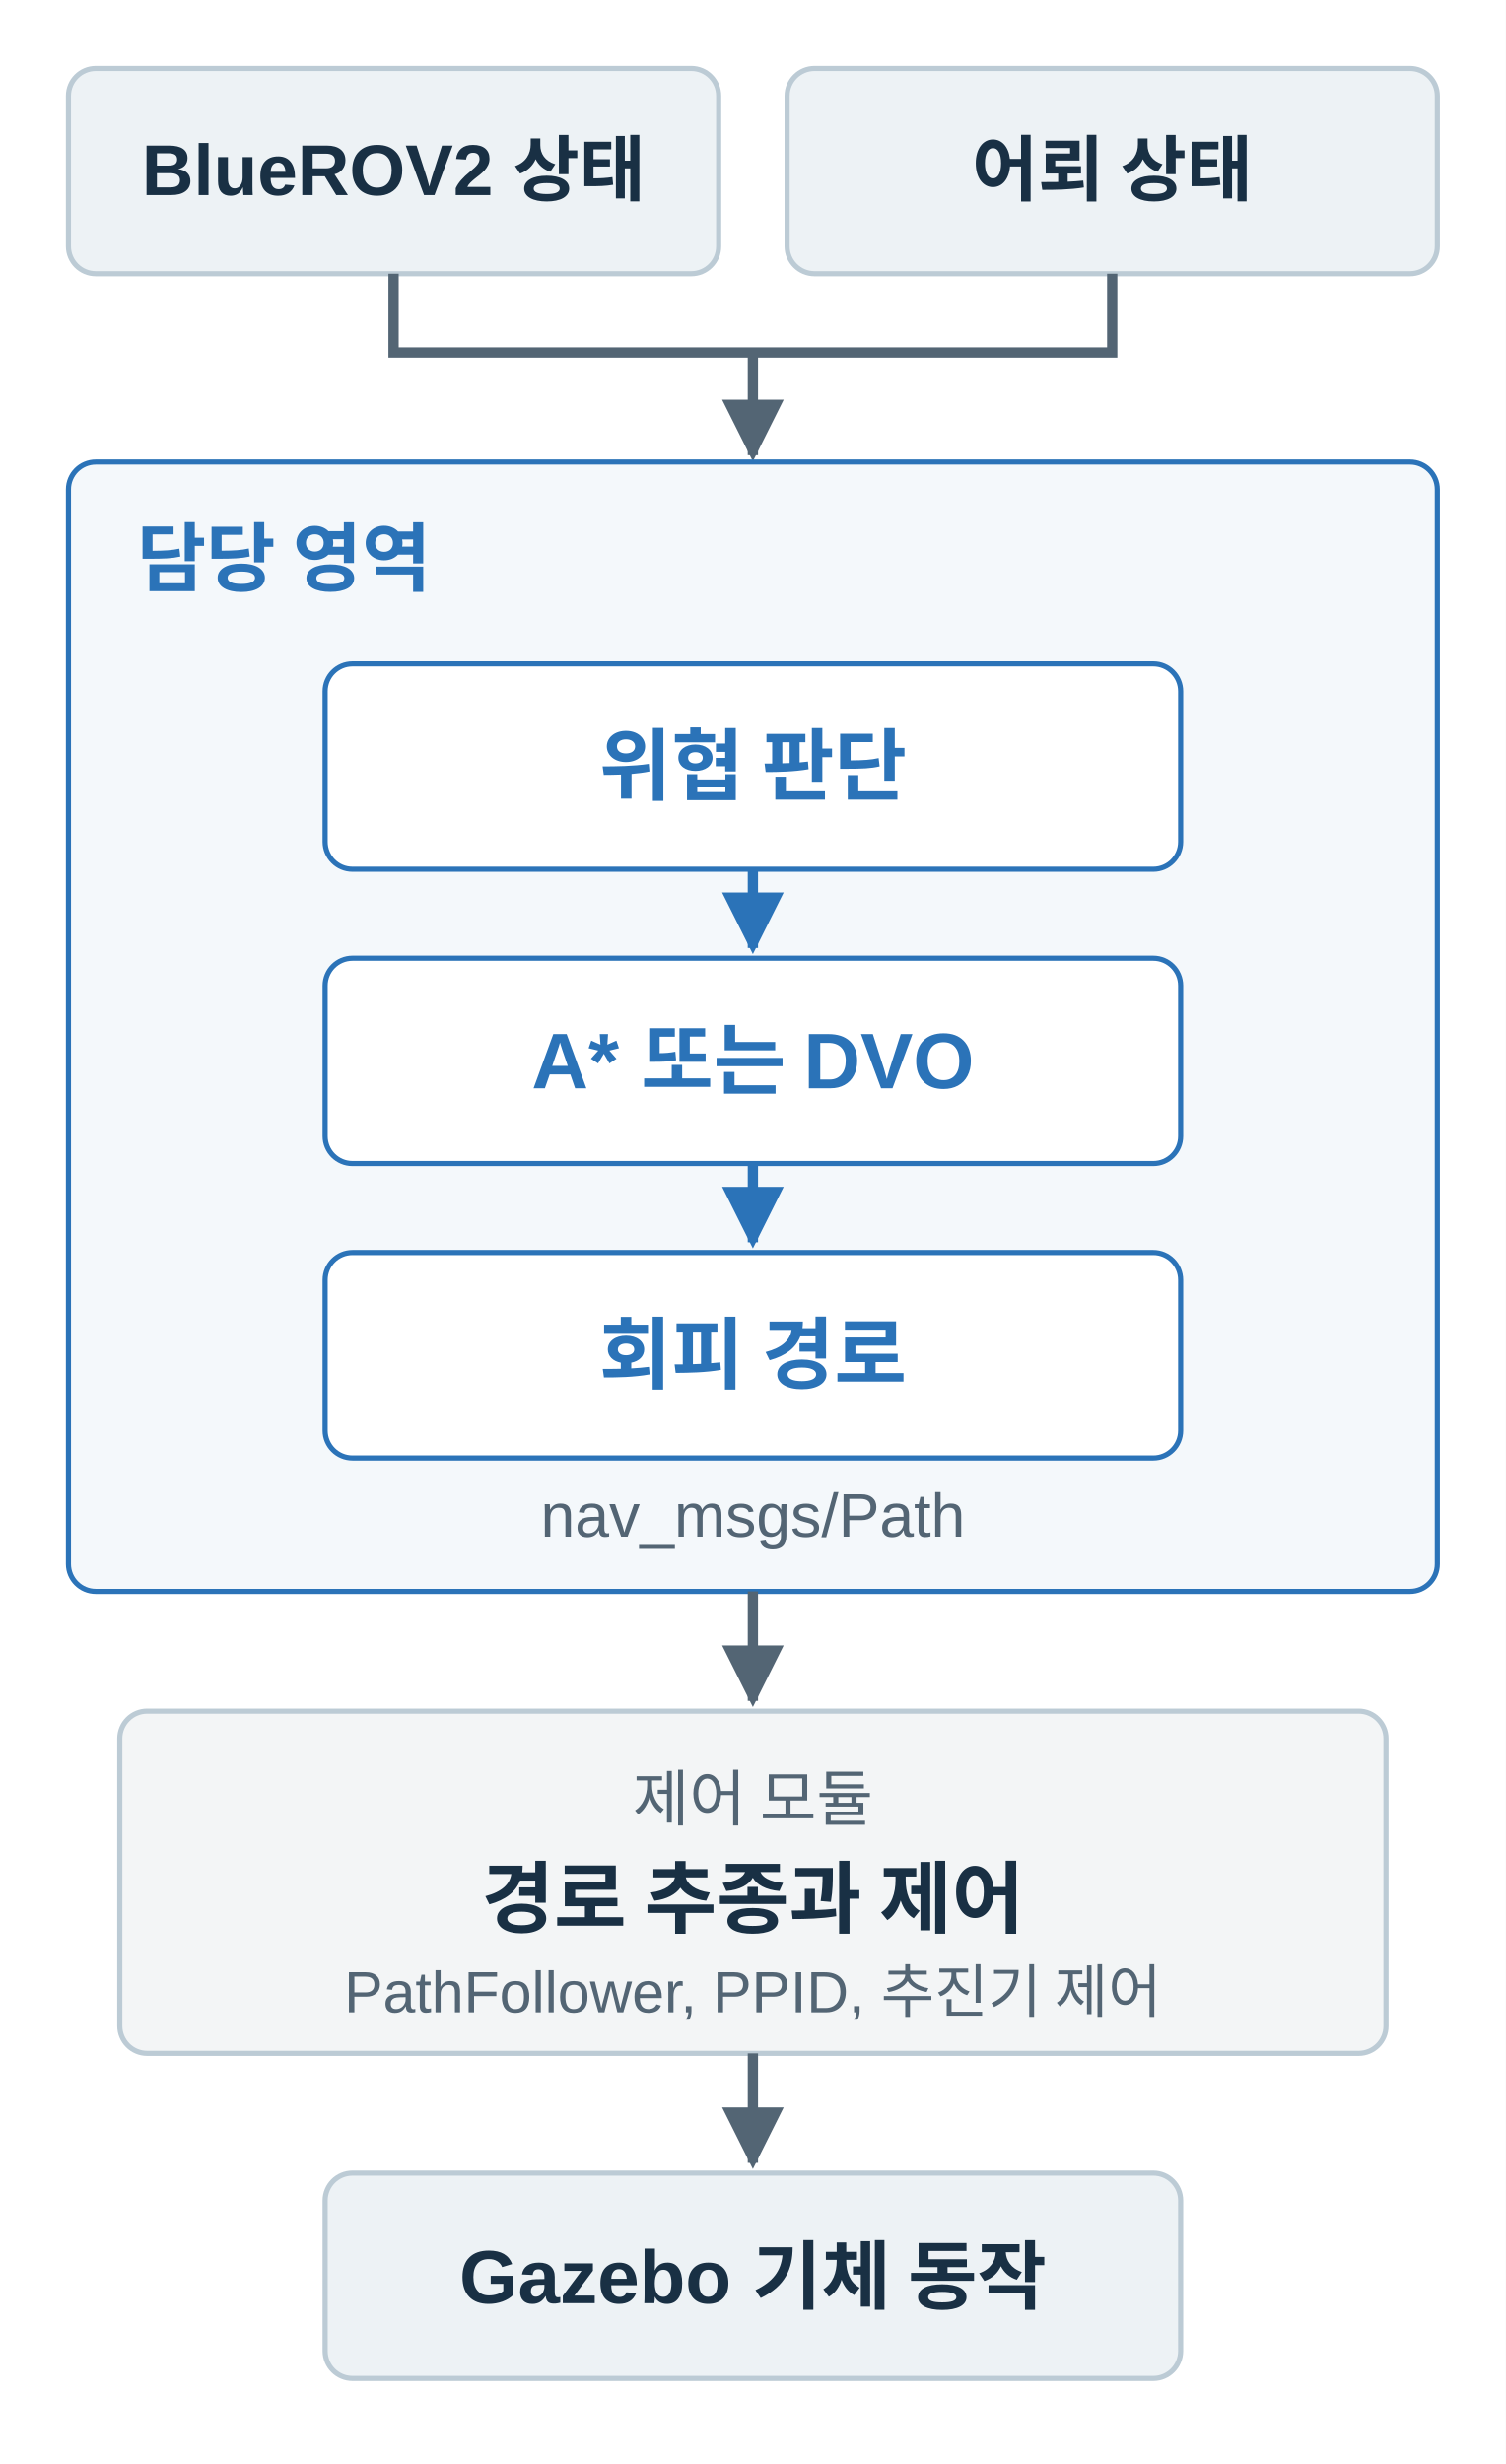
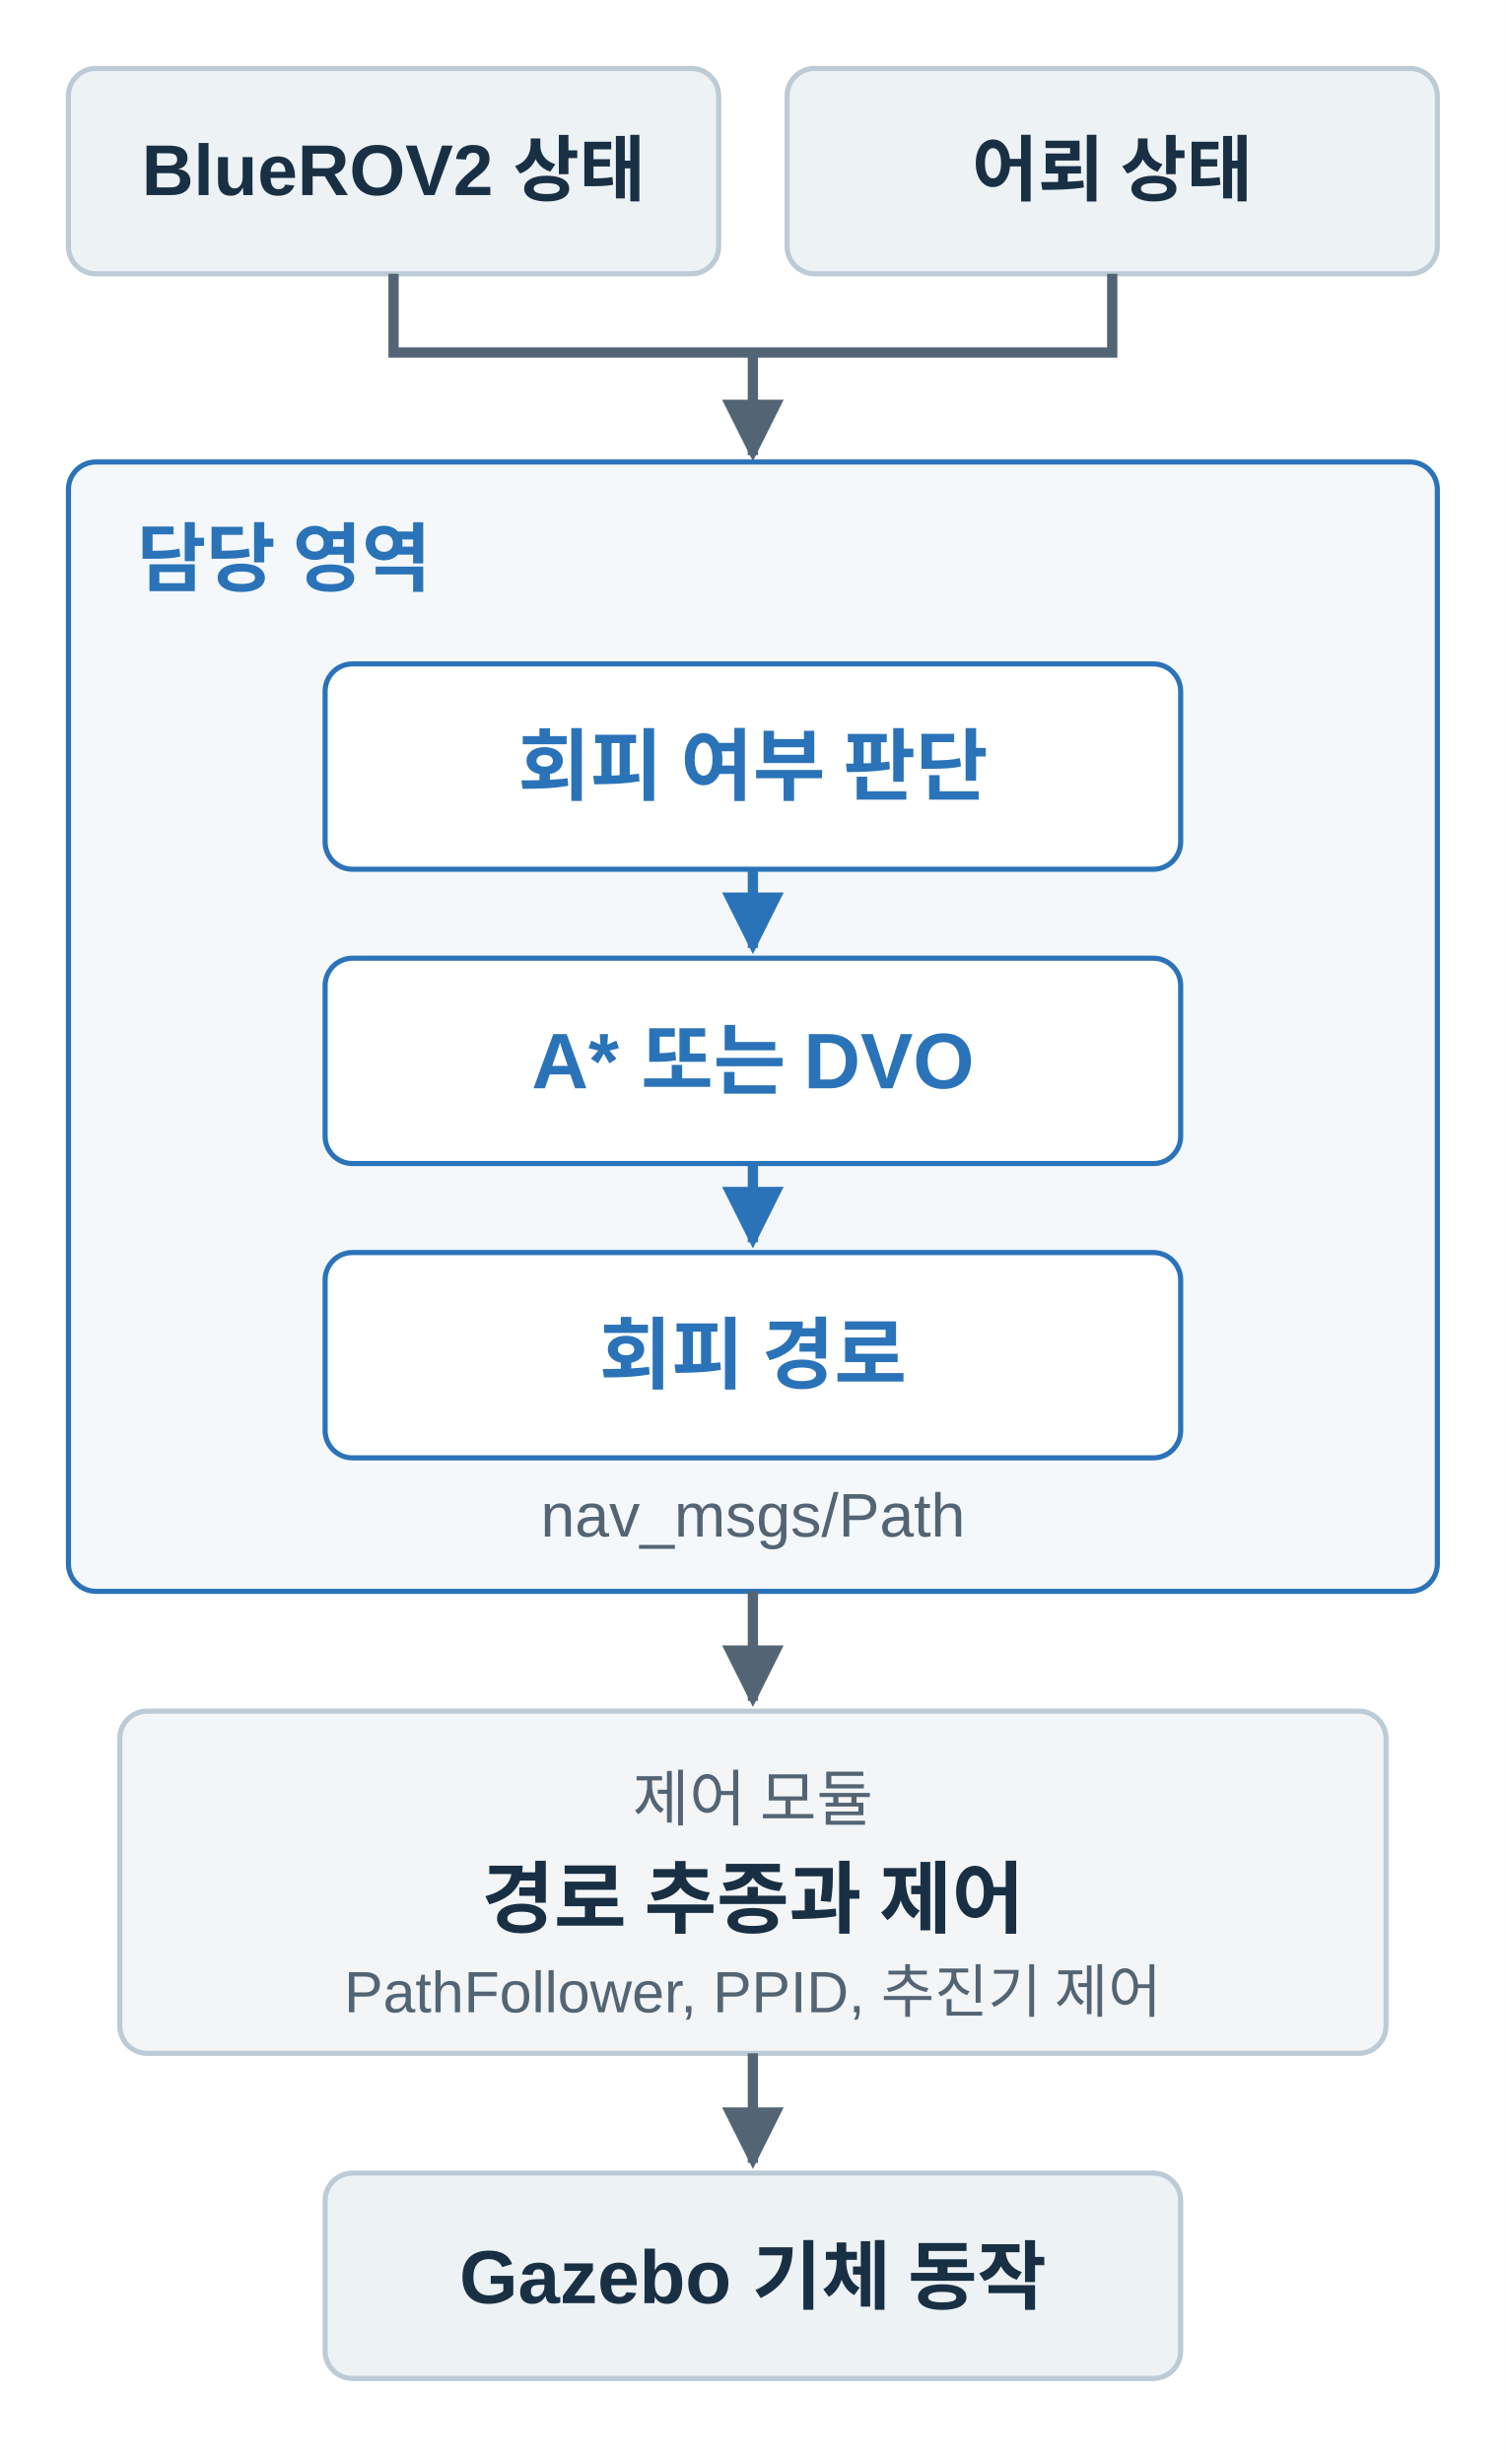
<svg xmlns="http://www.w3.org/2000/svg" viewBox="0 0 440 720" role="img" aria-labelledby="title desc">
  <defs>
    <marker id="arrow" viewBox="0 0 10 10" refX="9" refY="5" markerWidth="6" markerHeight="6" orient="auto-start-reverse">
      <path d="M0 0L10 5L0 10" fill="context-stroke" />
    </marker>
  </defs>
  <rect width="440" height="720" fill="white" />
  <g font-family="Pretendard, Noto Sans KR, Arial, sans-serif" fill="#193044">
    <rect x="20" y="20" width="190" height="60" rx="8" fill="#edf2f5" stroke="#bccbd5" stroke-width="1.5" stroke-dasharray="" />
    <rect x="230" y="20" width="190" height="60" rx="8" fill="#edf2f5" stroke="#bccbd5" stroke-width="1.5" stroke-dasharray="" />
    <text x="115" y="57" font-size="21" fill="#193044" font-weight="700" text-anchor="middle">BlueROV2 상태</text>
    <text x="325" y="57" font-size="21" fill="#193044" font-weight="700" text-anchor="middle">어뢰 상태</text>
    <path d="M115 80V103H220M325 80V103H220V133" fill="none" stroke="#536574" stroke-width="3" stroke-dasharray="" marker-end="url(#arrow)" />
    <rect x="20" y="135" width="400" height="330" rx="8" fill="#f4f8fb" stroke="#2b73b8" stroke-width="1.5" stroke-dasharray="" />
    <text x="40" y="171" font-size="22" fill="#2b73b8" font-weight="700" text-anchor="start">담당 영역</text>
    <rect x="95" y="194" width="250" height="60" rx="8" fill="#fff" stroke="#2b73b8" stroke-width="1.5" stroke-dasharray="" />
-     <text x="220" y="232" font-size="23" fill="#2b73b8" font-weight="700" text-anchor="middle">위협 판단</text>
+     <text x="220" y="232" font-size="23" fill="#2b73b8" font-weight="700" text-anchor="middle">회피 여부 판단</text>
    <rect x="95" y="280" width="250" height="60" rx="8" fill="#fff" stroke="#2b73b8" stroke-width="1.5" stroke-dasharray="" />
    <text x="220" y="318" font-size="23" fill="#2b73b8" font-weight="700" text-anchor="middle">A* 또는 DVO</text>
    <rect x="95" y="366" width="250" height="60" rx="8" fill="#fff" stroke="#2b73b8" stroke-width="1.5" stroke-dasharray="" />
    <text x="220" y="404" font-size="23" fill="#2b73b8" font-weight="700" text-anchor="middle">회피 경로</text>
    <path d="M220 254V277" fill="none" stroke="#2b73b8" stroke-width="3" stroke-dasharray="" marker-end="url(#arrow)" />
    <path d="M220 340V363" fill="none" stroke="#2b73b8" stroke-width="3" stroke-dasharray="" marker-end="url(#arrow)" />
    <text x="220" y="449" font-size="18" fill="#536574" font-weight="400" text-anchor="middle">nav_msgs/Path</text>
    <path d="M220 465V497" fill="none" stroke="#536574" stroke-width="3" stroke-dasharray="" marker-end="url(#arrow)" />
    <rect x="35" y="500" width="370" height="100" rx="8" fill="#f3f5f6" stroke="#bccbd5" stroke-width="1.5" stroke-dasharray="" />
    <text x="220" y="532" font-size="18" fill="#536574" font-weight="400" text-anchor="middle">제어 모듈</text>
    <text x="220" y="563" font-size="23" fill="#193044" font-weight="700" text-anchor="middle">경로 추종과 제어</text>
    <text x="220" y="588" font-size="17" fill="#536574" font-weight="400" text-anchor="middle">PathFollower, PPID, 추진기 제어</text>
    <path d="M220 600V632" fill="none" stroke="#536574" stroke-width="3" stroke-dasharray="" marker-end="url(#arrow)" />
    <rect x="95" y="635" width="250" height="60" rx="8" fill="#edf2f5" stroke="#bccbd5" stroke-width="1.5" stroke-dasharray="" />
    <text x="220" y="673" font-size="22" fill="#193044" font-weight="700" text-anchor="middle">Gazebo 기체 동작</text>
  </g>
</svg>
